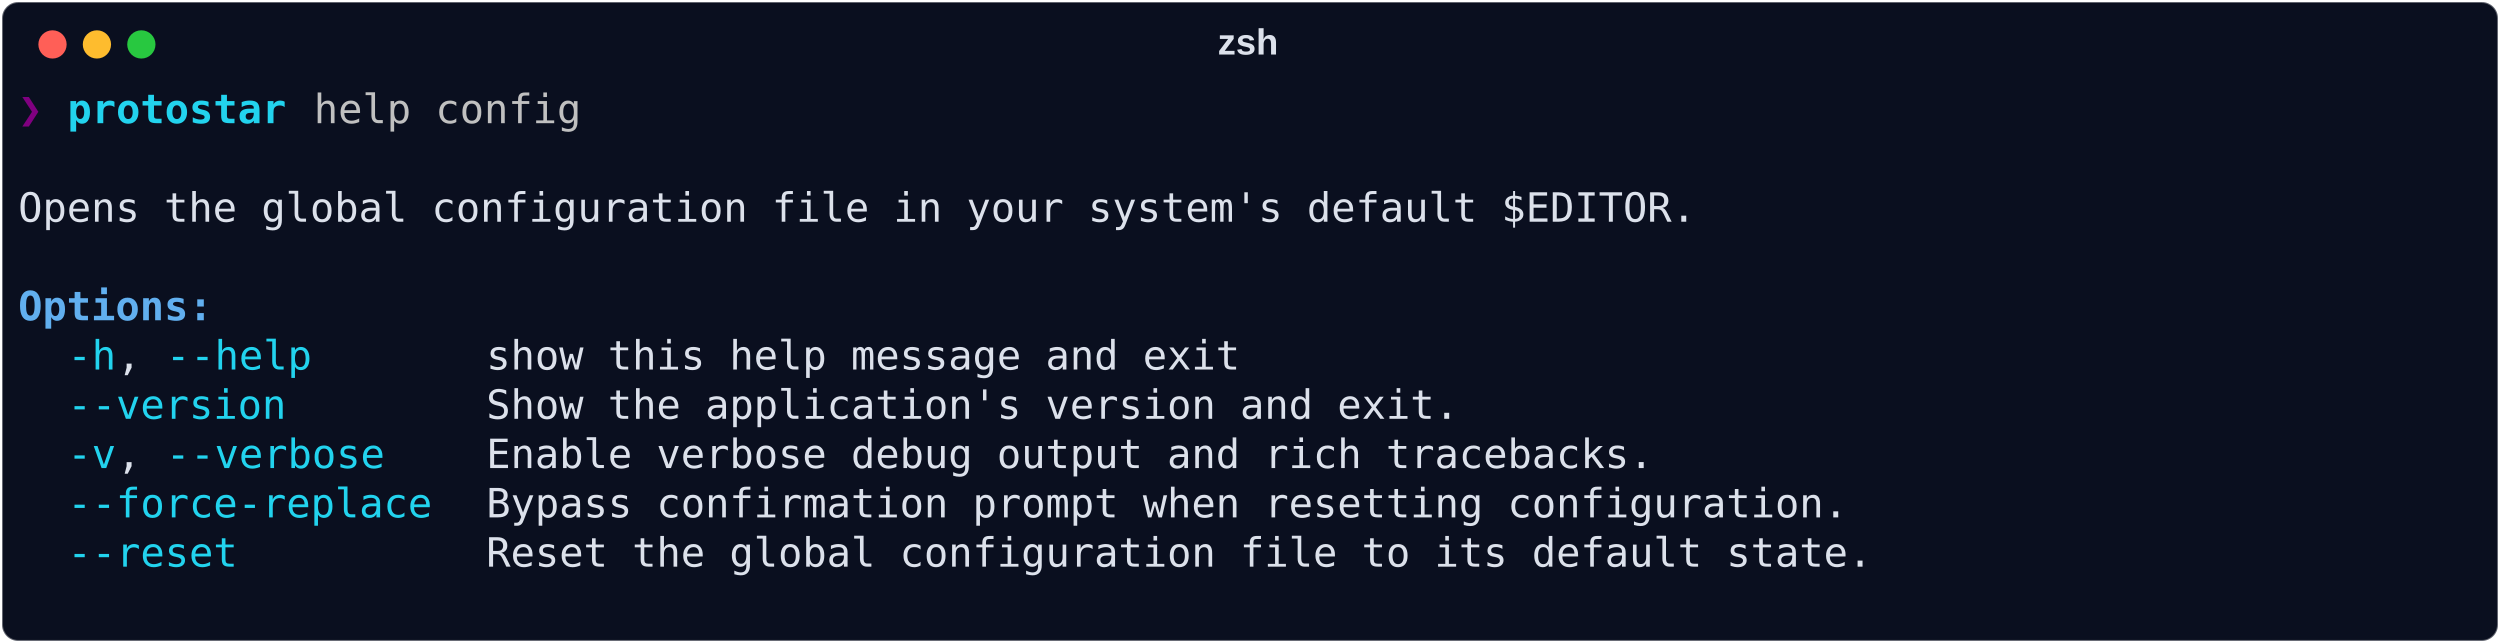
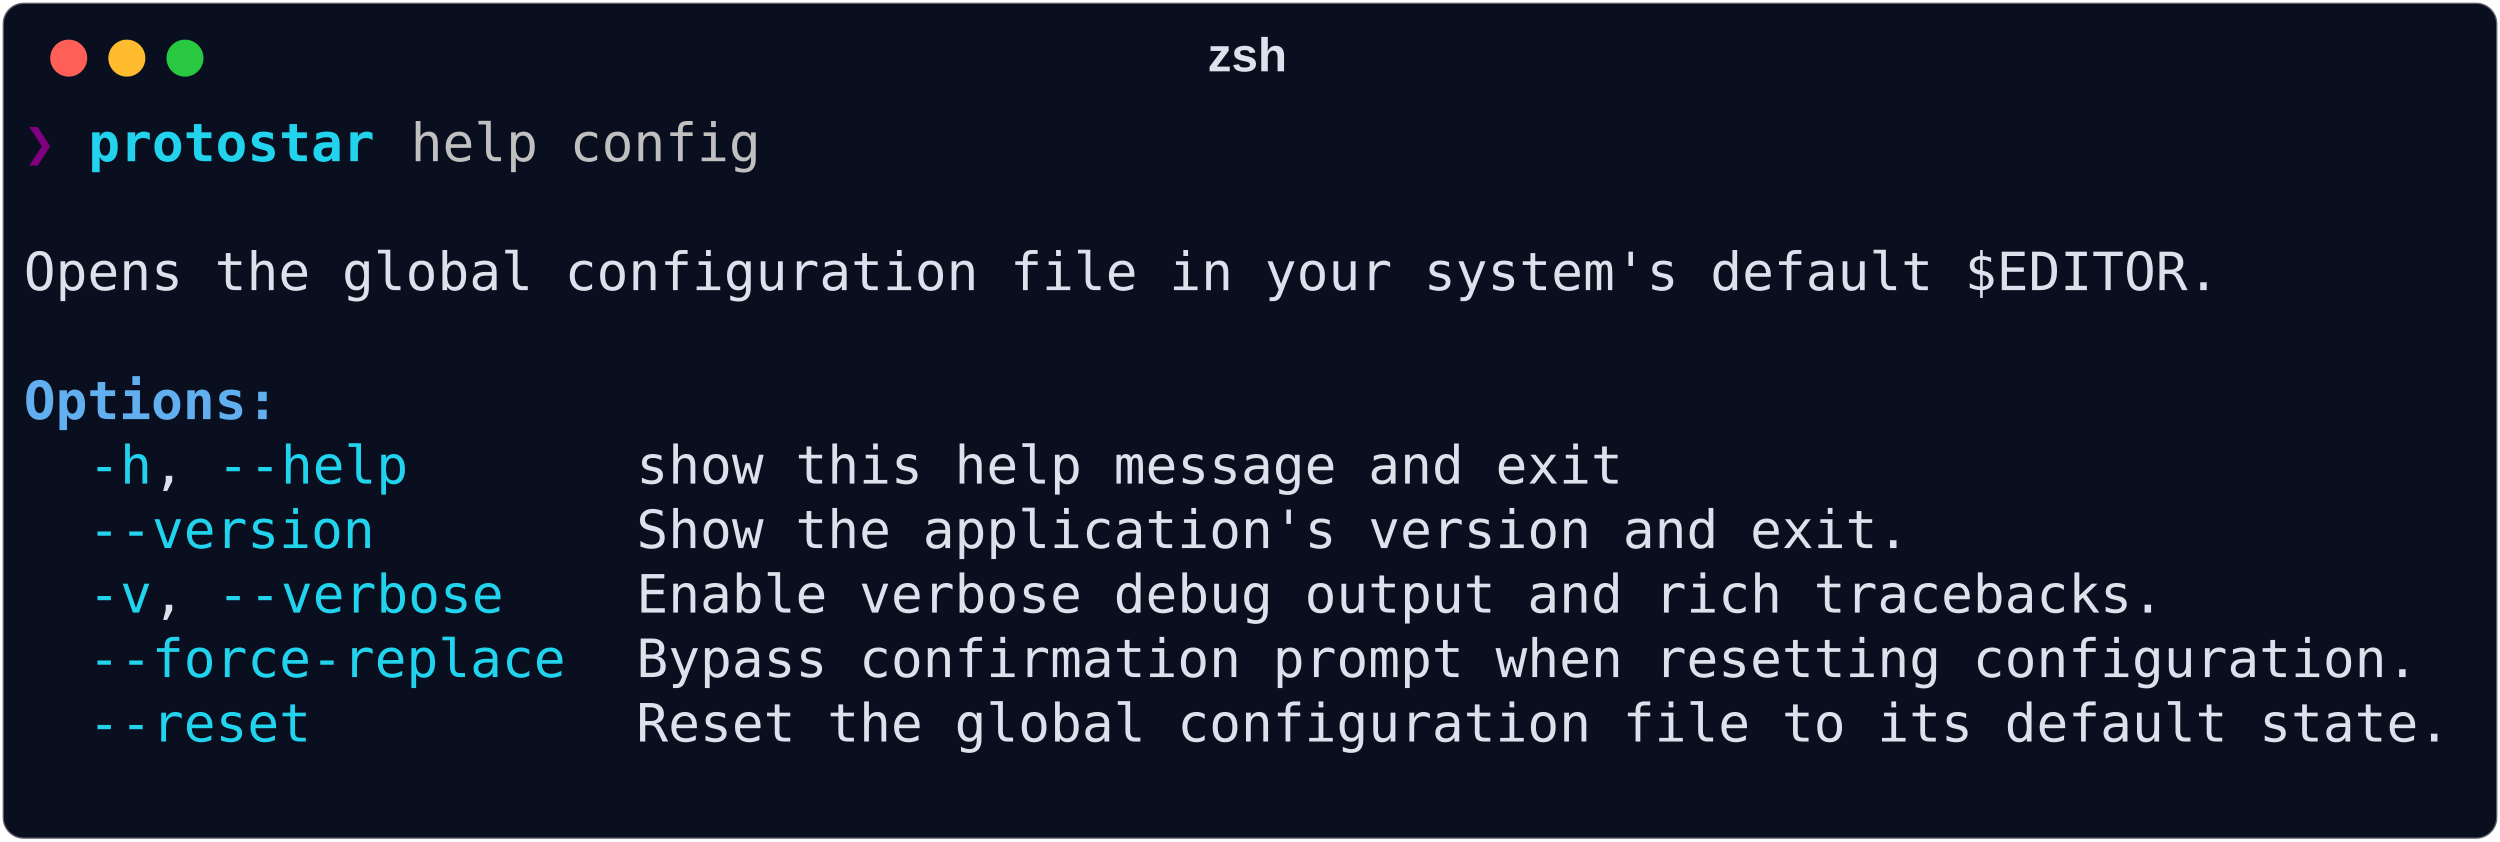
- <svg xmlns="http://www.w3.org/2000/svg" class="rich-terminal" viewBox="0 0 1238 318.4">
+ <svg xmlns="http://www.w3.org/2000/svg" class="rich-terminal" viewBox="0 0 946 318.4">
  <style>

    @font-face {
        font-family: "Fira Code";
        src: local("FiraCode-Regular"),
                url("https://cdnjs.cloudflare.com/ajax/libs/firacode/6.2.0/woff2/FiraCode-Regular.woff2") format("woff2"),
                url("https://cdnjs.cloudflare.com/ajax/libs/firacode/6.2.0/woff/FiraCode-Regular.woff") format("woff");
        font-style: normal;
        font-weight: 400;
    }
    @font-face {
        font-family: "Fira Code";
        src: local("FiraCode-Bold"),
                url("https://cdnjs.cloudflare.com/ajax/libs/firacode/6.2.0/woff2/FiraCode-Bold.woff2") format("woff2"),
                url("https://cdnjs.cloudflare.com/ajax/libs/firacode/6.2.0/woff/FiraCode-Bold.woff") format("woff");
        font-style: bold;
        font-weight: 700;
    }

    .cli_config_help-matrix {
        font-family: Fira Code, monospace;
        font-size: 20px;
        line-height: 24.4px;
        font-variant-east-asian: full-width;
    }

    .cli_config_help-title {
        font-size: 18px;
        font-weight: bold;
        font-family: arial;
    }

    .cli_config_help-r1 { fill: #800080;font-weight: bold }
.cli_config_help-r2 { fill: #22d3ee;font-weight: bold }
.cli_config_help-r3 { fill: #c0c0c0 }
.cli_config_help-r4 { fill: #dce1eb }
.cli_config_help-r5 { fill: #61afef;font-weight: bold }
.cli_config_help-r6 { fill: #22d3ee }
    </style>
  <defs>
    <clipPath id="cli_config_help-clip-terminal">
-       <rect x="0" y="0" width="1219.0" height="267.4" />
+       <rect x="0" y="0" width="926.2" height="267.4" />
    </clipPath>
    <clipPath id="cli_config_help-line-0">
-       <rect x="0" y="1.5" width="1220" height="24.65" />
+       <rect x="0" y="1.5" width="927.2" height="24.65" />
    </clipPath>
    <clipPath id="cli_config_help-line-1">
-       <rect x="0" y="25.9" width="1220" height="24.65" />
+       <rect x="0" y="25.9" width="927.2" height="24.65" />
    </clipPath>
    <clipPath id="cli_config_help-line-2">
-       <rect x="0" y="50.3" width="1220" height="24.65" />
+       <rect x="0" y="50.3" width="927.2" height="24.65" />
    </clipPath>
    <clipPath id="cli_config_help-line-3">
-       <rect x="0" y="74.7" width="1220" height="24.65" />
+       <rect x="0" y="74.7" width="927.2" height="24.65" />
    </clipPath>
    <clipPath id="cli_config_help-line-4">
-       <rect x="0" y="99.1" width="1220" height="24.65" />
+       <rect x="0" y="99.1" width="927.2" height="24.65" />
    </clipPath>
    <clipPath id="cli_config_help-line-5">
-       <rect x="0" y="123.5" width="1220" height="24.65" />
+       <rect x="0" y="123.5" width="927.2" height="24.65" />
    </clipPath>
    <clipPath id="cli_config_help-line-6">
-       <rect x="0" y="147.9" width="1220" height="24.65" />
+       <rect x="0" y="147.9" width="927.2" height="24.65" />
    </clipPath>
    <clipPath id="cli_config_help-line-7">
-       <rect x="0" y="172.3" width="1220" height="24.65" />
+       <rect x="0" y="172.3" width="927.2" height="24.65" />
    </clipPath>
    <clipPath id="cli_config_help-line-8">
-       <rect x="0" y="196.7" width="1220" height="24.65" />
+       <rect x="0" y="196.7" width="927.2" height="24.65" />
    </clipPath>
    <clipPath id="cli_config_help-line-9">
-       <rect x="0" y="221.1" width="1220" height="24.65" />
+       <rect x="0" y="221.1" width="927.2" height="24.65" />
    </clipPath>
  </defs>
-   <rect fill="#0a0f1f" stroke="rgba(255,255,255,0.35)" stroke-width="1" x="1" y="1" width="1236" height="316.4" rx="8" />
-   <text class="cli_config_help-title" fill="#dce1eb" text-anchor="middle" x="618" y="27">zsh</text>
+   <rect fill="#0a0f1f" stroke="rgba(255,255,255,0.35)" stroke-width="1" x="1" y="1" width="944" height="316.4" rx="8" />
+   <text class="cli_config_help-title" fill="#dce1eb" text-anchor="middle" x="472" y="27">zsh</text>
  <g transform="translate(26,22)">
    <circle cx="0" cy="0" r="7" fill="#ff5f57" />
    <circle cx="22" cy="0" r="7" fill="#febc2e" />
    <circle cx="44" cy="0" r="7" fill="#28c840" />
  </g>
  <g transform="translate(9, 41)" clip-path="url(#cli_config_help-clip-terminal)">
    <g class="cli_config_help-matrix">
      <text class="cli_config_help-r1" x="0" y="20" textLength="24.4" clip-path="url(#cli_config_help-line-0)">❯ </text>
      <text class="cli_config_help-r2" x="24.4" y="20" textLength="122" clip-path="url(#cli_config_help-line-0)">protostar </text>
      <text class="cli_config_help-r3" x="146.4" y="20" textLength="134.2" clip-path="url(#cli_config_help-line-0)">help config</text>
-       <text class="cli_config_help-r4" x="1220" y="20" textLength="12.2" clip-path="url(#cli_config_help-line-0)">
+       <text class="cli_config_help-r4" x="927.2" y="20" textLength="12.2" clip-path="url(#cli_config_help-line-0)">
</text>
-       <text class="cli_config_help-r4" x="1220" y="44.4" textLength="12.2" clip-path="url(#cli_config_help-line-1)">
+       <text class="cli_config_help-r4" x="927.2" y="44.4" textLength="12.2" clip-path="url(#cli_config_help-line-1)">
</text>
      <text class="cli_config_help-r4" x="0" y="68.8" textLength="841.8" clip-path="url(#cli_config_help-line-2)">Opens the global configuration file in your system's default $EDITOR.</text>
-       <text class="cli_config_help-r4" x="1220" y="68.8" textLength="12.2" clip-path="url(#cli_config_help-line-2)">
+       <text class="cli_config_help-r4" x="927.2" y="68.8" textLength="12.2" clip-path="url(#cli_config_help-line-2)">
</text>
-       <text class="cli_config_help-r4" x="1220" y="93.2" textLength="12.2" clip-path="url(#cli_config_help-line-3)">
+       <text class="cli_config_help-r4" x="927.2" y="93.2" textLength="12.2" clip-path="url(#cli_config_help-line-3)">
</text>
      <text class="cli_config_help-r5" x="0" y="117.6" textLength="97.6" clip-path="url(#cli_config_help-line-4)">Options:</text>
-       <text class="cli_config_help-r4" x="1220" y="117.6" textLength="12.2" clip-path="url(#cli_config_help-line-4)">
+       <text class="cli_config_help-r4" x="927.2" y="117.6" textLength="12.2" clip-path="url(#cli_config_help-line-4)">
</text>
      <text class="cli_config_help-r6" x="24.4" y="142" textLength="24.4" clip-path="url(#cli_config_help-line-5)">-h</text>
      <text class="cli_config_help-r4" x="48.8" y="142" textLength="24.4" clip-path="url(#cli_config_help-line-5)">, </text>
      <text class="cli_config_help-r6" x="73.2" y="142" textLength="73.2" clip-path="url(#cli_config_help-line-5)">--help</text>
      <text class="cli_config_help-r4" x="231.8" y="142" textLength="378.2" clip-path="url(#cli_config_help-line-5)">show this help message and exit</text>
-       <text class="cli_config_help-r4" x="1220" y="142" textLength="12.2" clip-path="url(#cli_config_help-line-5)">
+       <text class="cli_config_help-r4" x="927.2" y="142" textLength="12.2" clip-path="url(#cli_config_help-line-5)">
</text>
      <text class="cli_config_help-r6" x="24.4" y="166.4" textLength="109.8" clip-path="url(#cli_config_help-line-6)">--version</text>
      <text class="cli_config_help-r4" x="231.8" y="166.4" textLength="488" clip-path="url(#cli_config_help-line-6)">Show the application's version and exit.</text>
-       <text class="cli_config_help-r4" x="1220" y="166.4" textLength="12.2" clip-path="url(#cli_config_help-line-6)">
+       <text class="cli_config_help-r4" x="927.2" y="166.4" textLength="12.2" clip-path="url(#cli_config_help-line-6)">
</text>
      <text class="cli_config_help-r6" x="24.4" y="190.8" textLength="24.4" clip-path="url(#cli_config_help-line-7)">-v</text>
      <text class="cli_config_help-r4" x="48.8" y="190.8" textLength="24.4" clip-path="url(#cli_config_help-line-7)">, </text>
      <text class="cli_config_help-r6" x="73.2" y="190.8" textLength="109.8" clip-path="url(#cli_config_help-line-7)">--verbose</text>
      <text class="cli_config_help-r4" x="231.8" y="190.8" textLength="585.6" clip-path="url(#cli_config_help-line-7)">Enable verbose debug output and rich tracebacks.</text>
-       <text class="cli_config_help-r4" x="1220" y="190.8" textLength="12.2" clip-path="url(#cli_config_help-line-7)">
+       <text class="cli_config_help-r4" x="927.2" y="190.8" textLength="12.2" clip-path="url(#cli_config_help-line-7)">
</text>
      <text class="cli_config_help-r6" x="24.4" y="215.2" textLength="183" clip-path="url(#cli_config_help-line-8)">--force-replace</text>
      <text class="cli_config_help-r4" x="231.8" y="215.2" textLength="683.2" clip-path="url(#cli_config_help-line-8)">Bypass confirmation prompt when resetting configuration.</text>
-       <text class="cli_config_help-r4" x="1220" y="215.2" textLength="12.2" clip-path="url(#cli_config_help-line-8)">
+       <text class="cli_config_help-r4" x="927.2" y="215.2" textLength="12.2" clip-path="url(#cli_config_help-line-8)">
</text>
      <text class="cli_config_help-r6" x="24.4" y="239.6" textLength="85.4" clip-path="url(#cli_config_help-line-9)">--reset</text>
      <text class="cli_config_help-r4" x="231.8" y="239.6" textLength="695.4" clip-path="url(#cli_config_help-line-9)">Reset the global configuration file to its default state.</text>
-       <text class="cli_config_help-r4" x="1220" y="239.6" textLength="12.2" clip-path="url(#cli_config_help-line-9)">
+       <text class="cli_config_help-r4" x="927.2" y="239.6" textLength="12.2" clip-path="url(#cli_config_help-line-9)">
</text>
-       <text class="cli_config_help-r4" x="1220" y="264" textLength="12.2" clip-path="url(#cli_config_help-line-10)">
+       <text class="cli_config_help-r4" x="927.2" y="264" textLength="12.2" clip-path="url(#cli_config_help-line-10)">
</text>
    </g>
  </g>
</svg>
